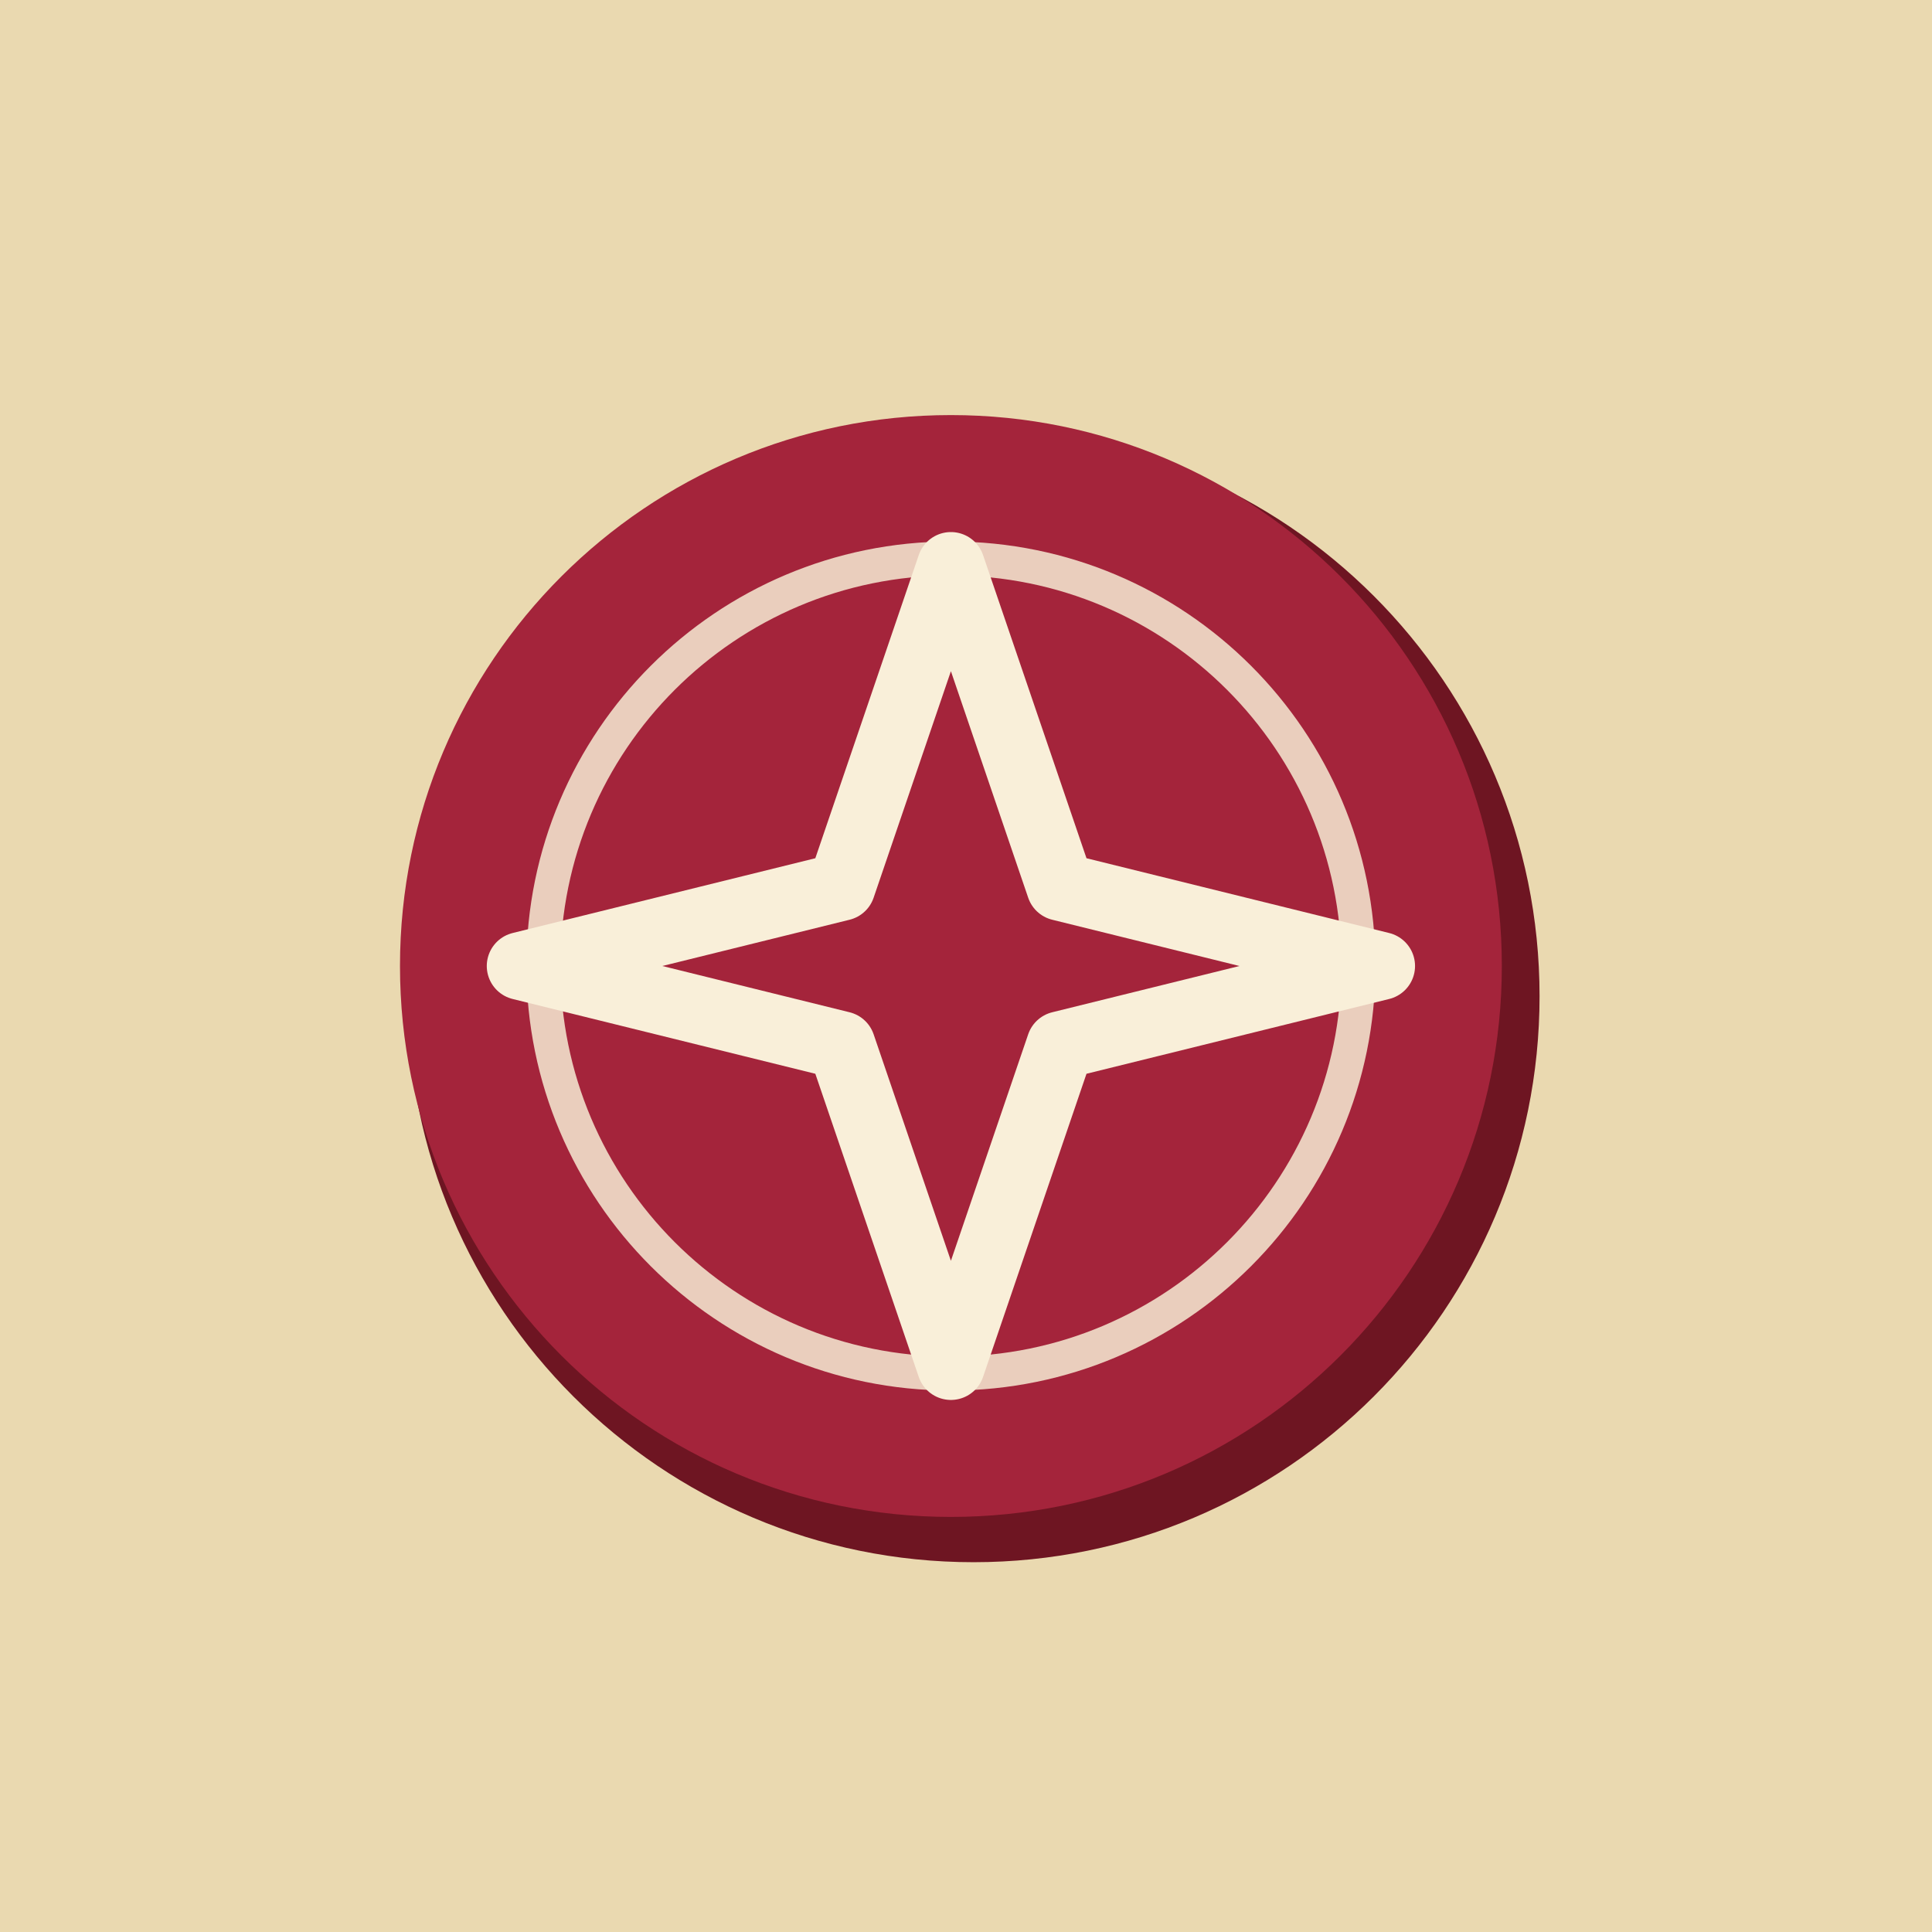
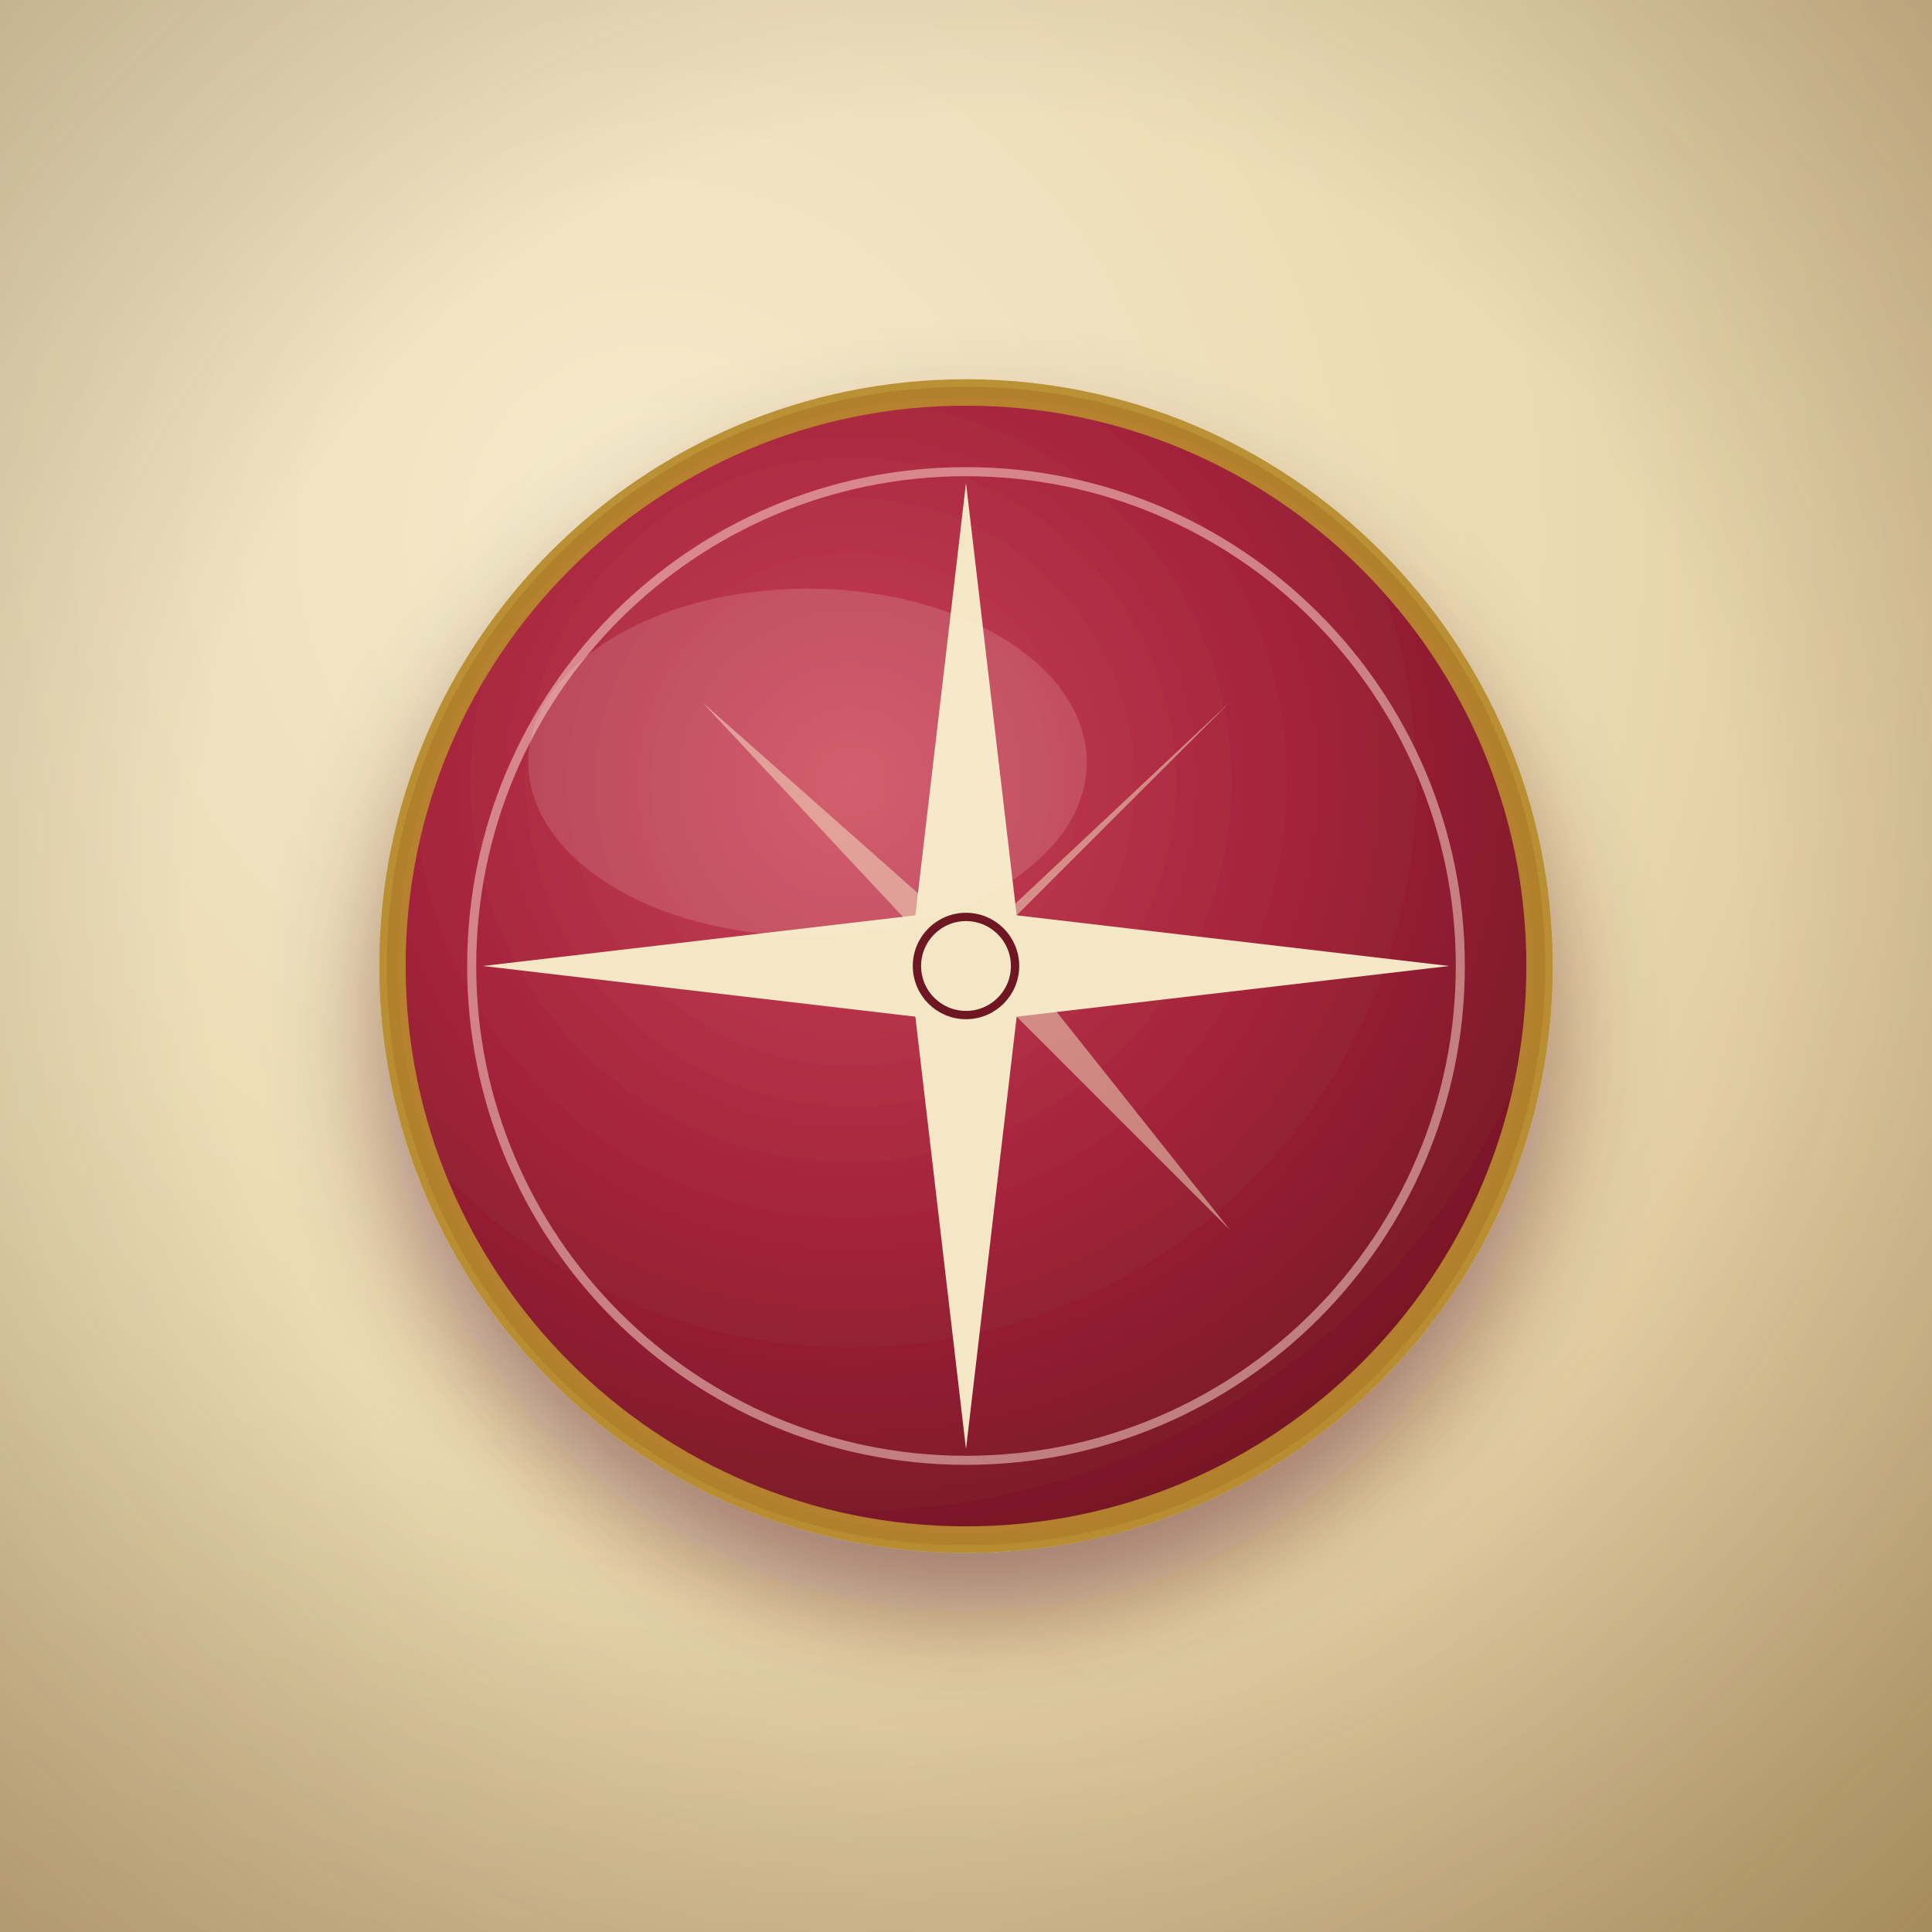
<svg xmlns="http://www.w3.org/2000/svg" viewBox="0 0 512 512">
-   <rect width="512" height="512" fill="#EAD9B0" />
-   <circle cx="258" cy="264" r="150" fill="#6e1522" />
-   <circle cx="252" cy="256" r="146" fill="#A4243B" />
-   <circle cx="252" cy="256" r="108" fill="none" stroke="#f7ecd4" stroke-width="9" stroke-opacity="0.85" />
-   <path d="M252 150 L281 235 L366 256 L281 277 L252 362 L223 277 L138 256 L223 235 Z" fill="none" stroke="#f9efd9" stroke-width="18" stroke-linejoin="round" />
+   <defs>
+     <radialGradient id="bg" cx="34%" cy="28%" r="105%">
+       <stop offset="0" stop-color="#F5EACC" />
+       <stop offset="0.46" stop-color="#EAD9B0" />
+       <stop offset="0.74" stop-color="#d9c092" />
+       <stop offset="1" stop-color="#c2a56d" />
+     </radialGradient>
+     <radialGradient id="wax" cx="40%" cy="34%" r="74%">
+       <stop offset="0" stop-color="#cb4459" />
+       <stop offset="0.52" stop-color="#A4243B" />
+       <stop offset="1" stop-color="#6e1522" />
+     </radialGradient>
+     <radialGradient id="vig" cx="50%" cy="46%" r="72%">
+       <stop offset="0.55" stop-color="#000000" stop-opacity="0" />
+       <stop offset="1" stop-color="#3c240a" stop-opacity="0.24" />
+     </radialGradient>
+     <filter id="sh" x="-30%" y="-30%" width="160%" height="160%">
+       <feDropShadow dx="0" dy="16" stdDeviation="14" flood-color="#460e16" flood-opacity="0.42" />
+     </filter>
+   </defs>
+   <rect width="512" height="512" fill="url(#bg)" />
+   <g filter="url(#sh)" transform="translate(86,86)">
+     <circle cx="170" cy="170" r="152" fill="url(#wax)" stroke="#570f18" stroke-width="3" />
+     <circle cx="170" cy="170" r="152" fill="none" stroke="#B98A2E" stroke-width="7" opacity="0.92" />
+     <circle cx="170" cy="170" r="131" fill="none" stroke="#ffe2d4" stroke-opacity="0.5" stroke-width="2.4" />
+     <g fill="#F3E7C6">
+       <polygon points="170,42 185,170 170,187 155,170" />
+       <polygon points="170,298 155,170 170,153 185,170" />
+       <polygon points="42,170 170,155 187,170 170,185" />
+       <polygon points="298,170 170,185 153,170 170,155" />
+     </g>
+     <g fill="#F3E7C6" opacity="0.5">
+       <polygon points="170,80 178,170 170,178 162,170" />
+       <polygon points="100,100 170,162 162,170 158,162" />
+       <polygon points="240,100 178,162 170,170 174,162" />
+       <polygon points="240,240 178,178 170,170 178,162" />
+     </g>
+     <circle cx="170" cy="170" r="13" fill="#F3E7C6" stroke="#6e1522" stroke-width="2.2" />
+     <ellipse cx="128" cy="116" rx="74" ry="46" fill="#fff2e4" opacity="0.15" />
+   </g>
+   <rect width="512" height="512" fill="url(#vig)" />
</svg>
